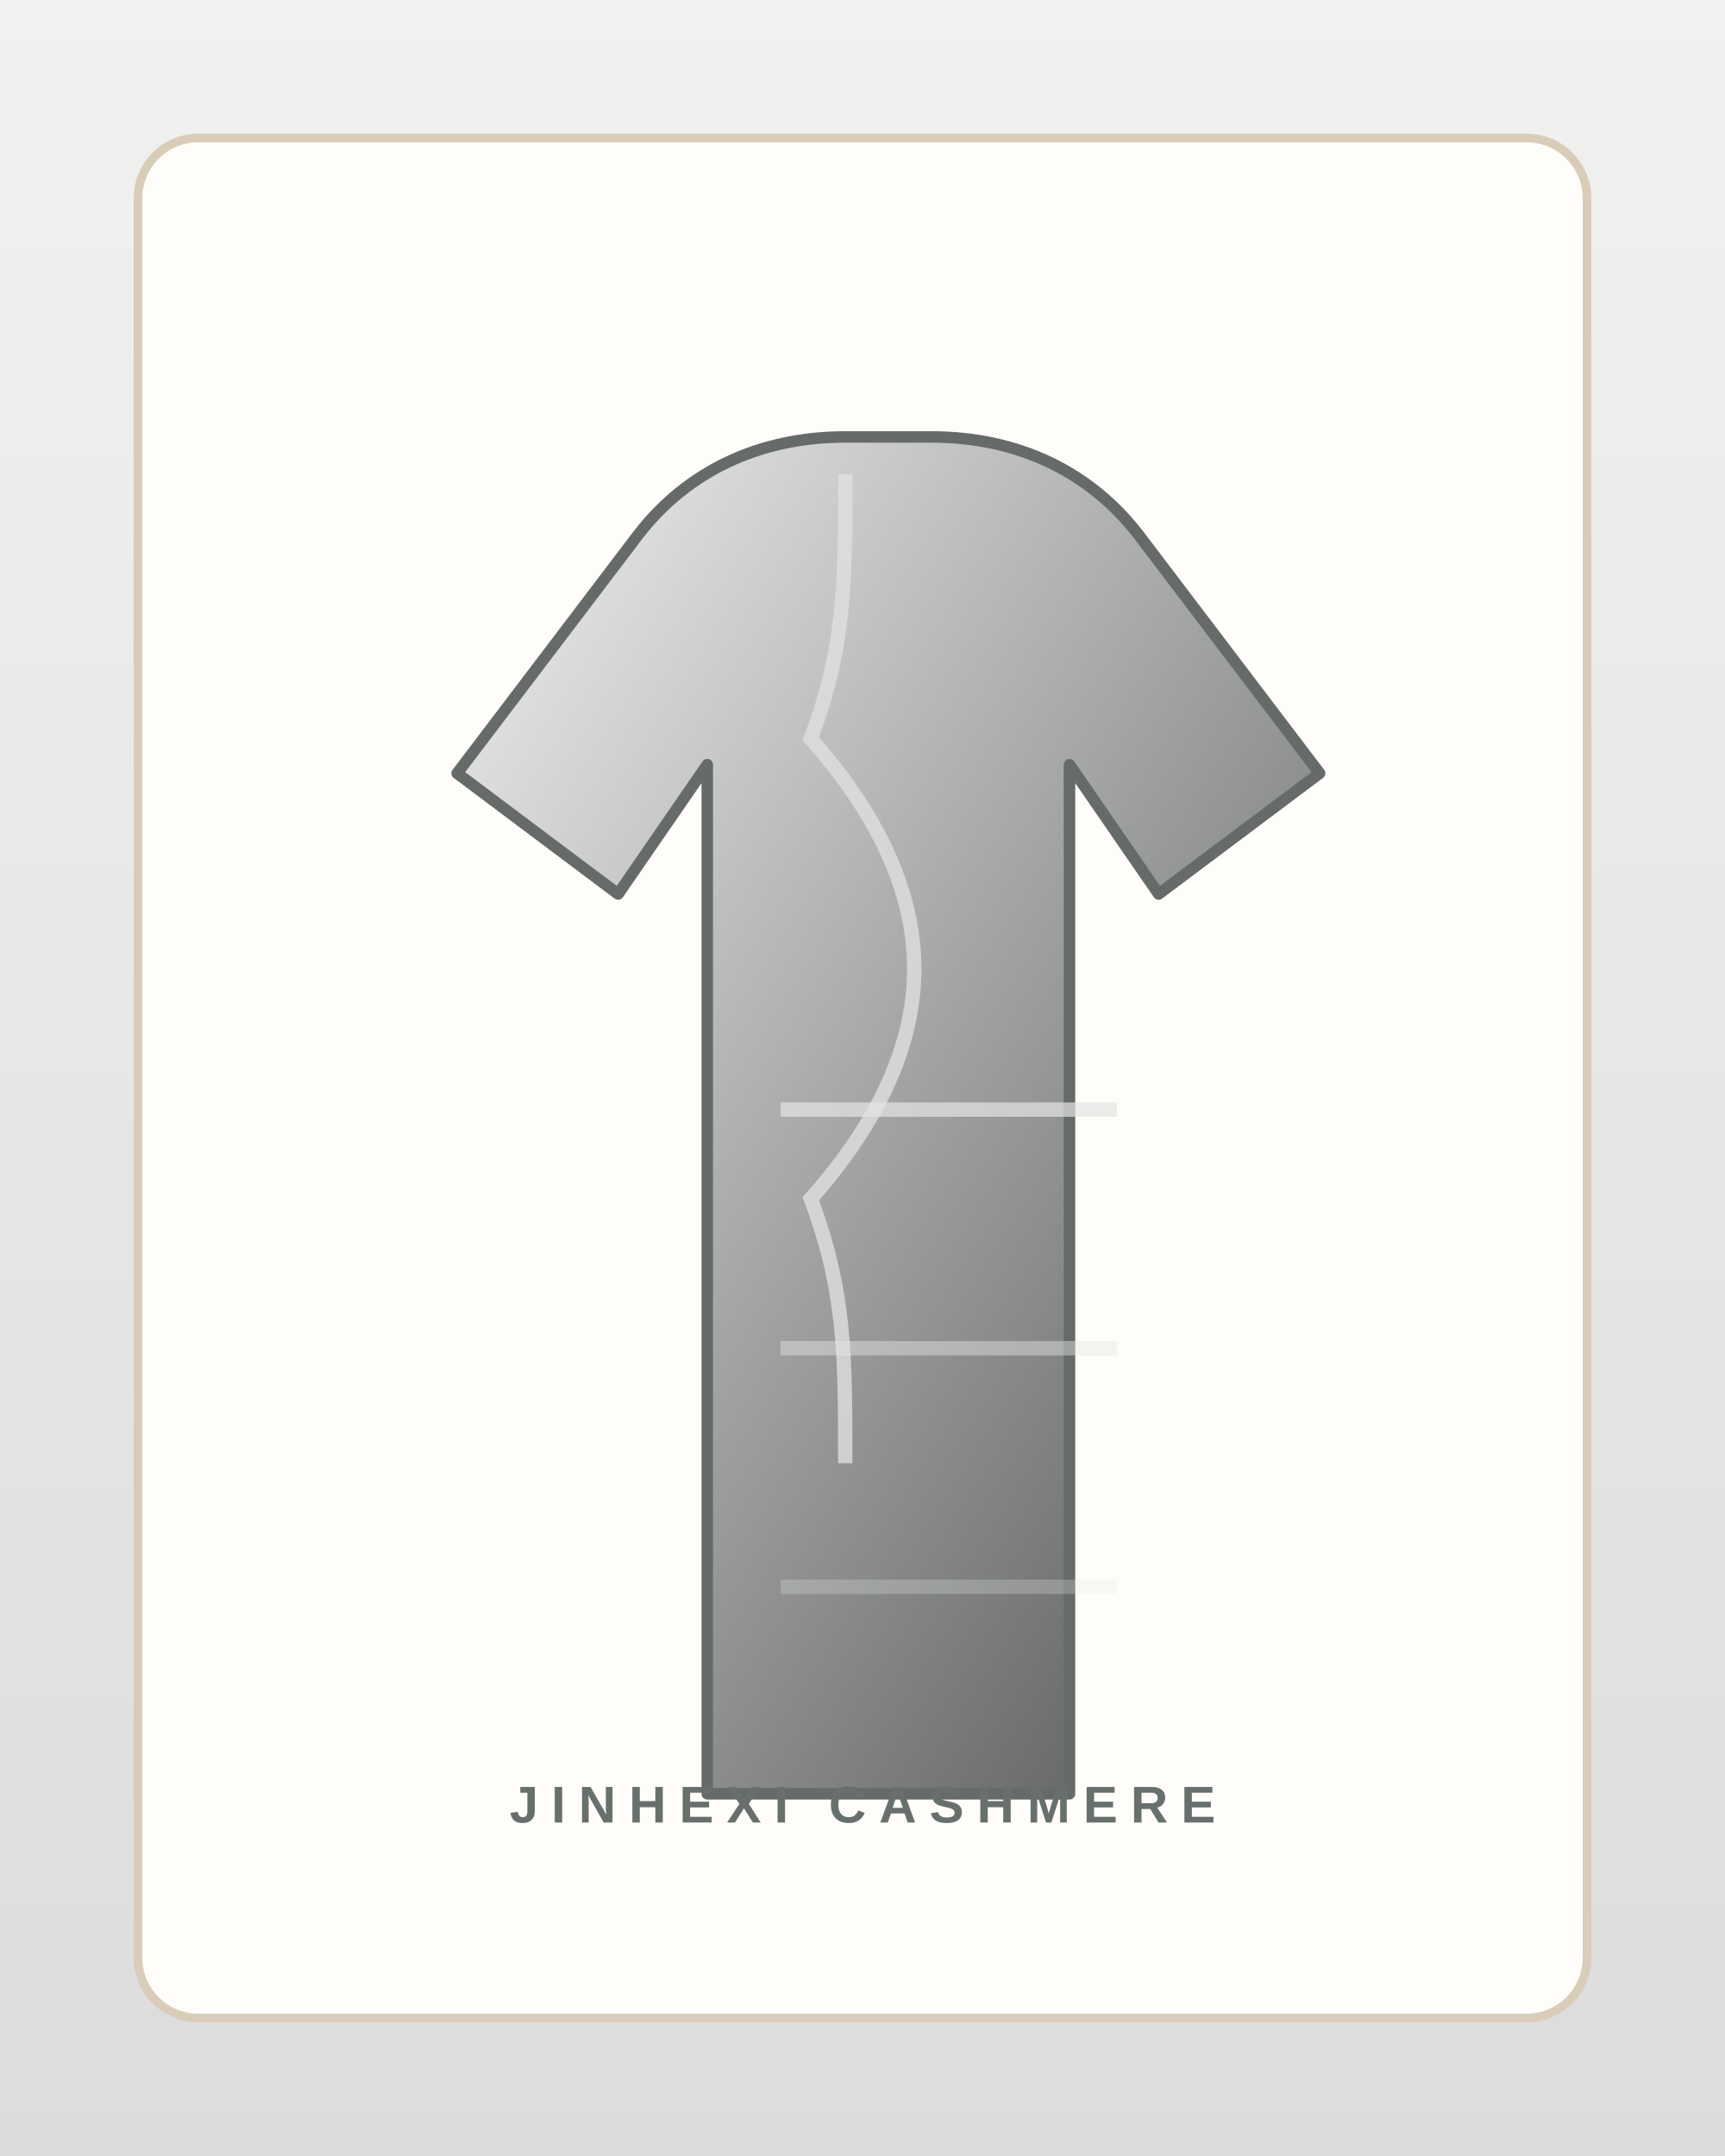
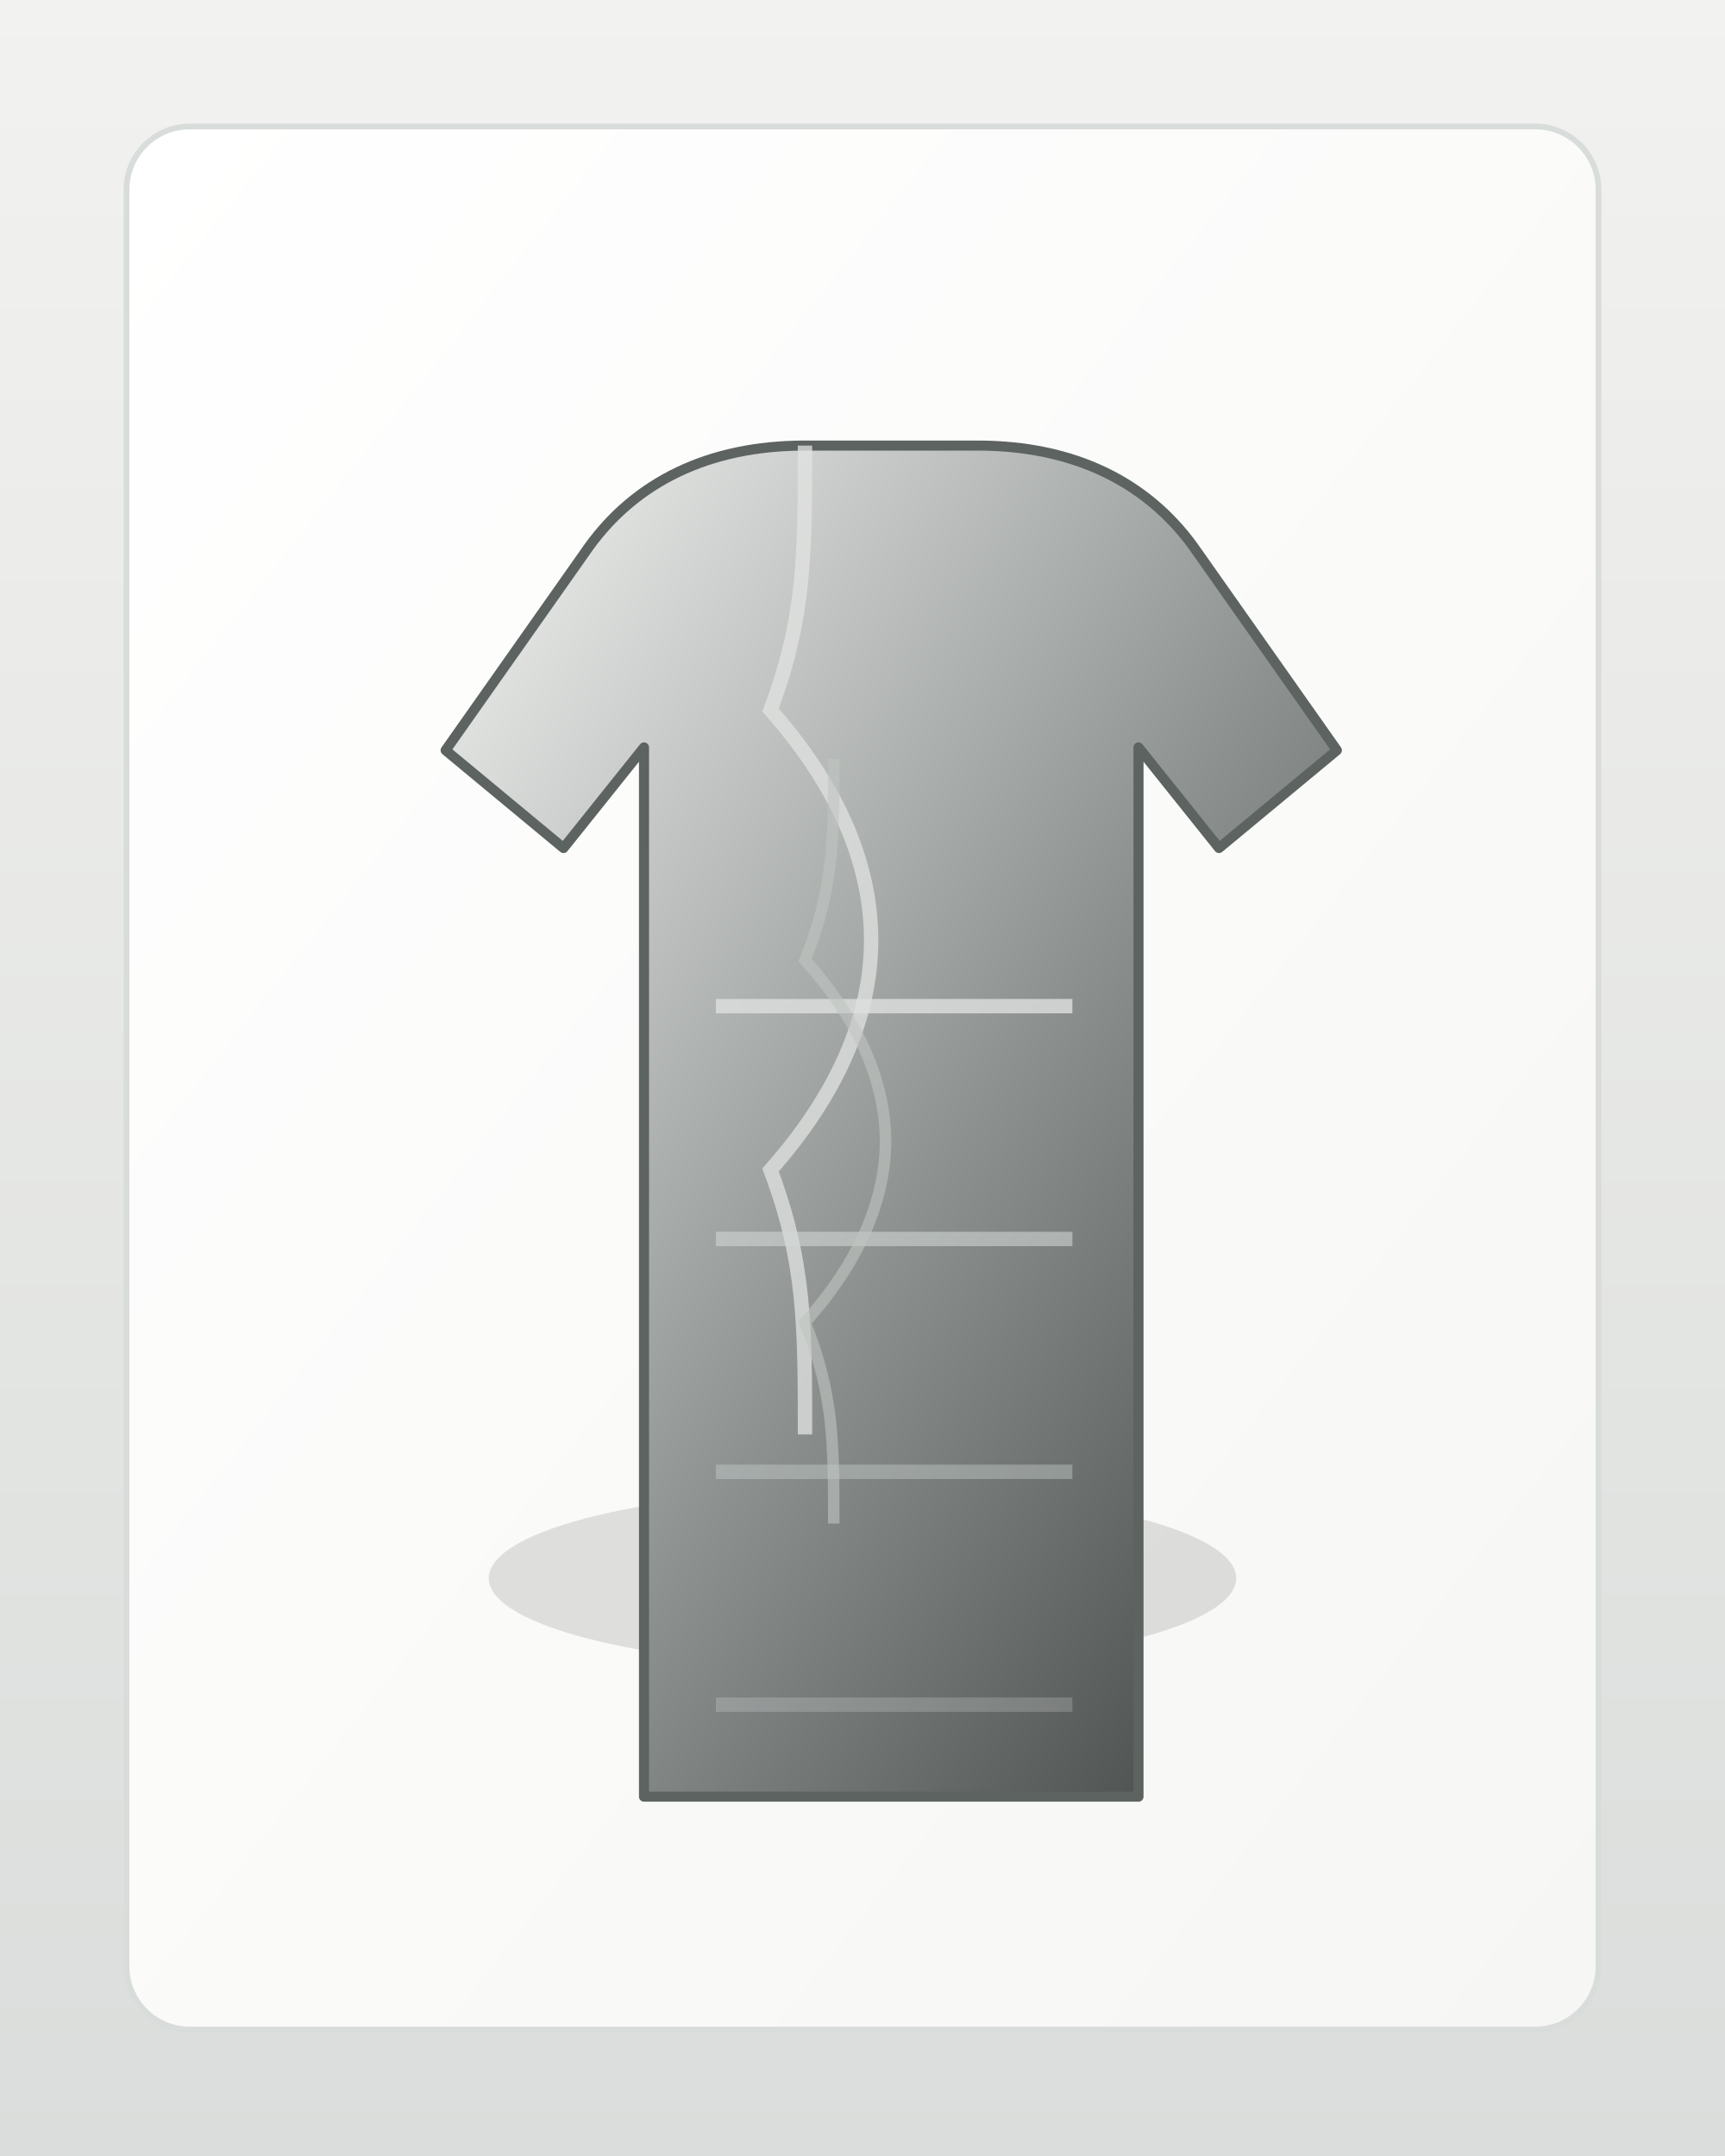
<svg xmlns="http://www.w3.org/2000/svg" viewBox="0 0 1200 1500" role="img" aria-labelledby="title desc">
  <defs>
    <linearGradient id="bg" x1="0" y1="0" x2="0" y2="1">
-       <stop offset="0%" stop-color="#f1f1f0" />
-       <stop offset="100%" stop-color="#dbdcdb" />
+       <stop offset="0%" stop-color="#f2f2f0" />
+       <stop offset="100%" stop-color="#dadddb" />
    </linearGradient>
-     <linearGradient id="sweater" x1="0" y1="0" x2="1" y2="1">
-       <stop offset="0%" stop-color="#f1f2f0" />
-       <stop offset="100%" stop-color="#525554" />
+     <linearGradient id="frame" x1="0" y1="0" x2="1" y2="1">
+       <stop offset="0%" stop-color="#ffffff" />
+       <stop offset="100%" stop-color="#f6f6f4" />
+     </linearGradient>
+     <linearGradient id="fabric" x1="0" y1="0" x2="1" y2="1">
+       <stop offset="0%" stop-color="#f5f6f4" />
+       <stop offset="55%" stop-color="#8c9190" />
+       <stop offset="100%" stop-color="#3d413f" />
    </linearGradient>
  </defs>
  <rect width="1200" height="1500" fill="url(#bg)" />
-   <rect x="96" y="96" width="1008" height="1308" rx="42" fill="#fffdf9" stroke="#d9ccb9" stroke-width="6" />
-   <g transform="translate(258 252)">
-     <path d="M186 120c34-44 84-68 144-68h60c60 0 110 24 144 68l126 166-112 84-62-90v716H234V280l-62 90-112-84z" fill="url(#sweater)" stroke="#666b69" stroke-width="8" stroke-linejoin="round" />
-     <path d="M330 78c0 76 0 120-24 184 48 54 72 108 72 160s-24 106-72 160c24 64 24 108 24 184" fill="none" stroke="#dfe0df" stroke-width="10" opacity="0.8" />
-     <path d="M285 520h234" stroke="#e4e6e4" stroke-width="10" opacity="0.7" />
-     <path d="M285 686h234" stroke="#e4e6e4" stroke-width="10" opacity="0.45" />
-     <path d="M285 852h234" stroke="#e4e6e4" stroke-width="10" opacity="0.28" />
+   <rect x="88" y="88" width="1024" height="1324" rx="44" fill="url(#frame)" stroke="#d8dddb" stroke-width="4" />
+   <ellipse cx="600" cy="1098" rx="260" ry="62" fill="#5d6361" opacity="0.18" />
+   <g transform="translate(240 226)">
+     <path d="M170 154c32-44 82-70 150-70h120c68 0 118 26 150 70l100 142-82 68-56-70v730H208V294l-56 70-82-68z" fill="url(#fabric)" stroke="#5d6361" stroke-width="7" stroke-linejoin="round" />
+     <path d="M320 84c0 76 0 120-24 184 46 52 70 106 70 160s-24 108-70 160c24 64 24 108 24 184" fill="none" stroke="#e2e3e2" stroke-width="10" opacity="0.75" />
+     <path d="M258 474h248" stroke="#dde0de" stroke-width="10" opacity="0.8" />
+     <path d="M258 636h248" stroke="#d3d8d5" stroke-width="10" opacity="0.58" />
+     <path d="M258 798h248" stroke="#c9cfcc" stroke-width="10" opacity="0.42" />
+     <path d="M258 960h248" stroke="#f4f5f4" stroke-width="10" opacity="0.2" />
+     <path d="M340 302c0 56 0 90-20 140 38 42 56 86 56 126s-18 84-56 126c20 50 20 84 20 140" fill="none" stroke="#bfc4c2" stroke-width="8" opacity="0.6" />
  </g>
-   <text x="600" y="1268" text-anchor="middle" font-family="Arial, Helvetica, sans-serif" font-size="36" font-weight="700" letter-spacing="9" fill="#68706d">JINHEXI CASHMERE</text>
</svg>
